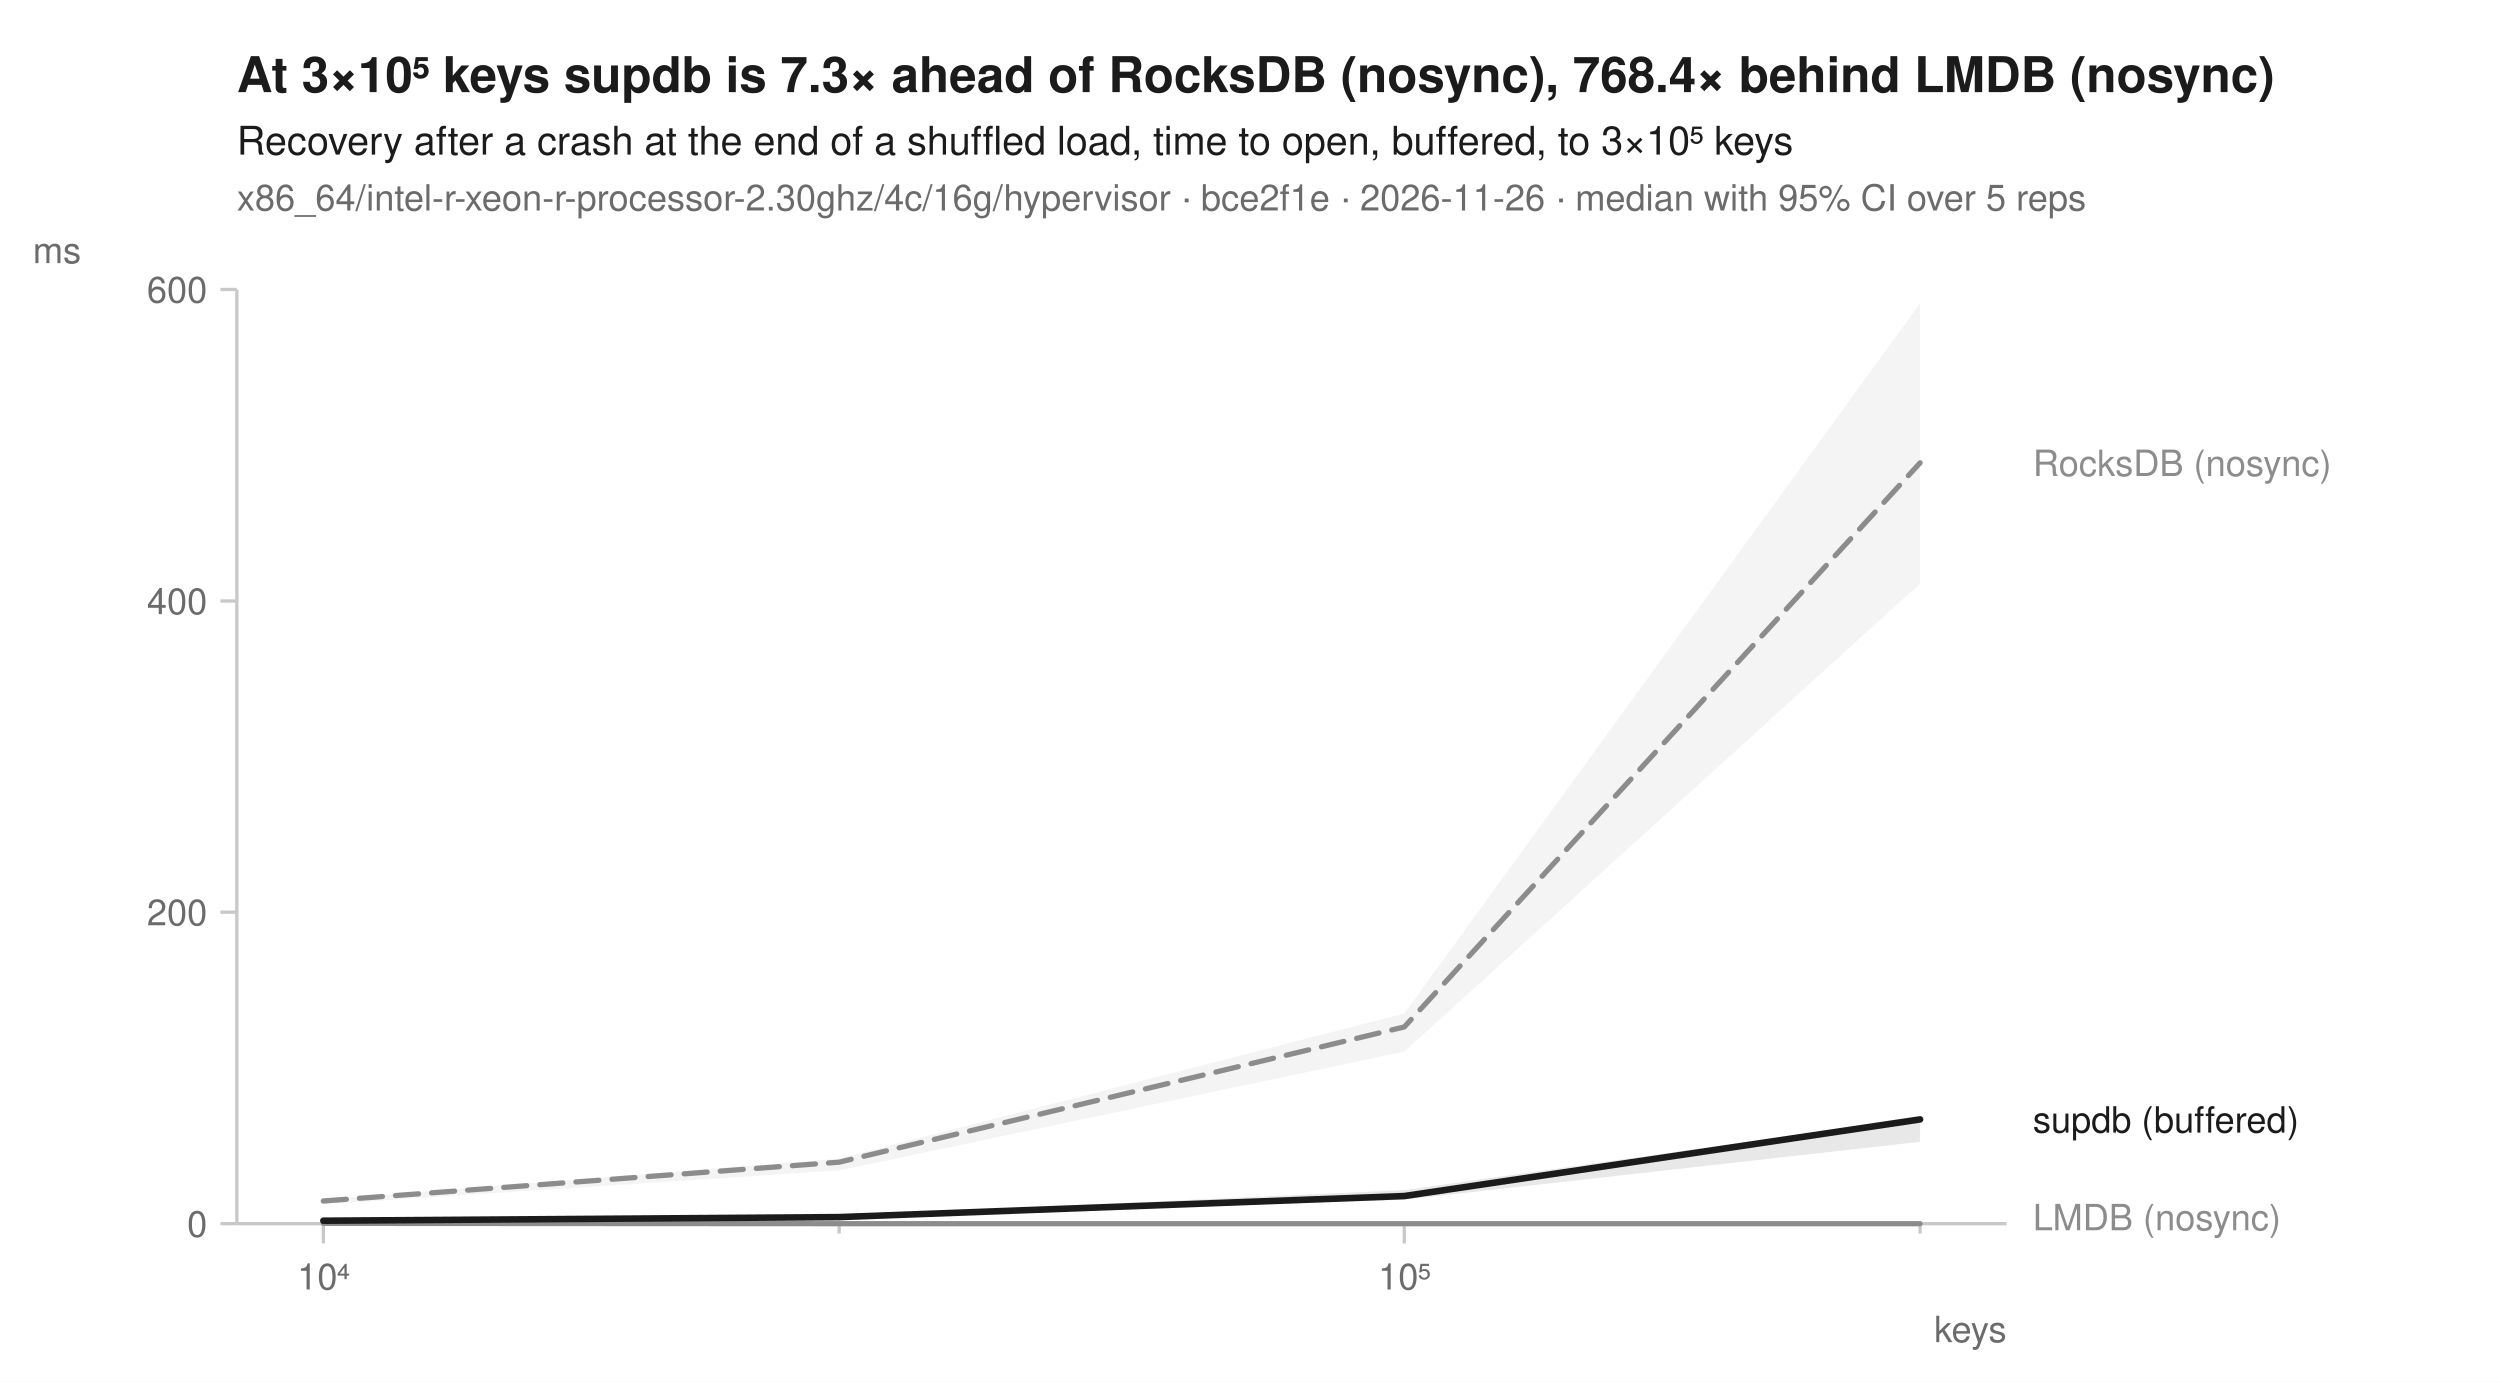
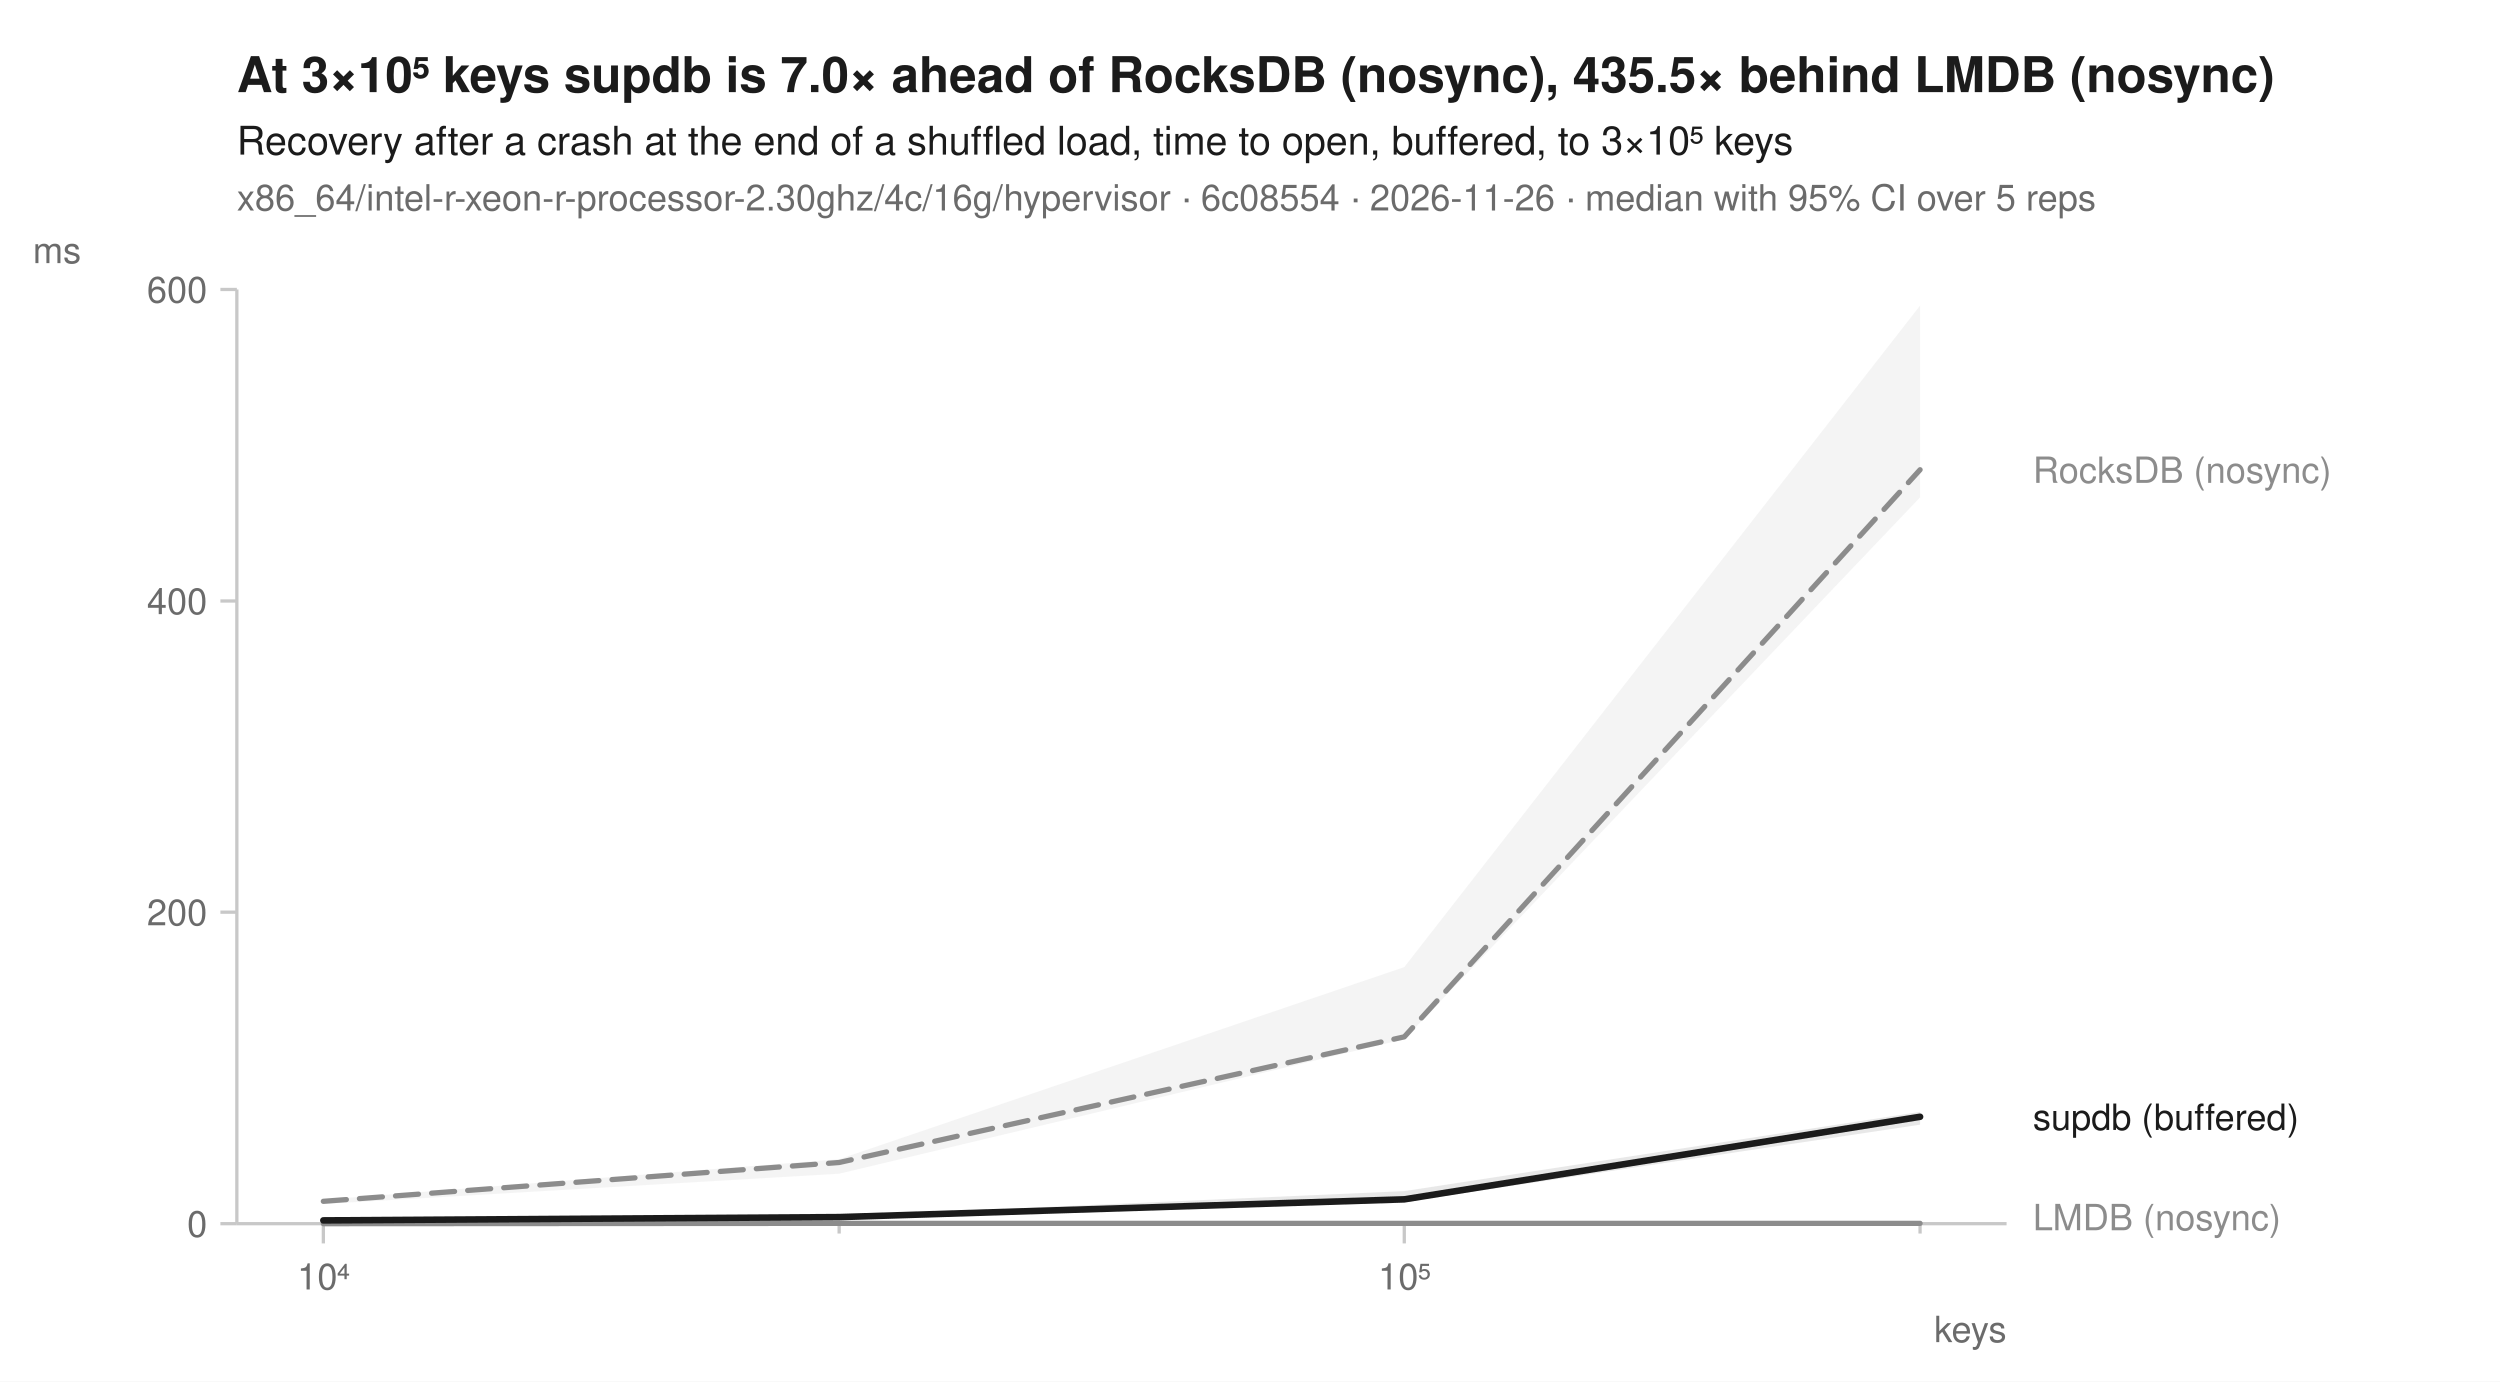
<svg xmlns="http://www.w3.org/2000/svg" width="760" height="420" viewBox="0 0 760 420" font-family="-apple-system, BlinkMacSystemFont, 'Segoe UI', Helvetica, Arial, sans-serif" fill="#1b1b1b">
  <rect width="760" height="420" fill="white" />
-   <text x="72" y="28" font-size="15" font-weight="600">At 3×10⁵ keys supdb is 7.3× ahead of RocksDB (nosync), 768.4× behind LMDB (nosync)</text>
+   <text x="72" y="28" font-size="15" font-weight="600">At 3×10⁵ keys supdb is 7.0× ahead of RocksDB (nosync), 435.5× behind LMDB (nosync)</text>
  <text x="72" y="47" font-size="12">Recovery after a crash at the end of a shuffled load, time to open, buffered, to 3×10⁵ keys</text>
-   <text x="72" y="64" font-size="11" fill="#6b6b6b">x86_64/intel-r-xeon-r-processor-2.30ghz/4c/16g/hypervisor · bce2f1e · 2026-11-26 · median with 95% CI over 5 reps</text>
+   <text x="72" y="64" font-size="11" fill="#6b6b6b">x86_64/intel-r-xeon-r-processor-2.30ghz/4c/16g/hypervisor · 6c08554 · 2026-11-26 · median with 95% CI over 5 reps</text>
  <line x1="72" y1="372" x2="610" y2="372" stroke="#c8c8c8" stroke-width="1" />
  <line x1="72" y1="88" x2="72" y2="372" stroke="#c8c8c8" stroke-width="1" />
  <line x1="98.3" y1="372" x2="98.3" y2="378" stroke="#c8c8c8" stroke-width="1" />
  <text x="98.3" y="392" font-size="11" text-anchor="middle" fill="#6b6b6b">10⁴</text>
  <line x1="255.1" y1="372" x2="255.1" y2="375" stroke="#c8c8c8" stroke-width="1" />
  <line x1="426.9" y1="372" x2="426.9" y2="378" stroke="#c8c8c8" stroke-width="1" />
  <text x="426.9" y="392" font-size="11" text-anchor="middle" fill="#6b6b6b">10⁵</text>
  <line x1="583.7" y1="372" x2="583.7" y2="375" stroke="#c8c8c8" stroke-width="1" />
  <text x="610" y="408" font-size="11" text-anchor="end" fill="#6b6b6b">keys</text>
  <line x1="67" y1="372.0" x2="72" y2="372.0" stroke="#c8c8c8" stroke-width="1" />
  <text x="63" y="376.0" font-size="11" text-anchor="end" fill="#6b6b6b">0</text>
  <line x1="67" y1="277.3" x2="72" y2="277.3" stroke="#c8c8c8" stroke-width="1" />
  <text x="63" y="281.3" font-size="11" text-anchor="end" fill="#6b6b6b">200</text>
  <line x1="67" y1="182.7" x2="72" y2="182.7" stroke="#c8c8c8" stroke-width="1" />
  <text x="63" y="186.7" font-size="11" text-anchor="end" fill="#6b6b6b">400</text>
  <line x1="67" y1="88.0" x2="72" y2="88.0" stroke="#c8c8c8" stroke-width="1" />
  <text x="63" y="92.0" font-size="11" text-anchor="end" fill="#6b6b6b">600</text>
  <text x="10" y="80" font-size="11" text-anchor="start" fill="#6b6b6b">ms</text>
-   <path d="M98.3,364.7 L255.1,352.2 L426.9,308.1 L583.7,92.2 L583.7,177.4 L426.9,319.7 L255.1,355.8 L98.3,366.1 Z" fill="#8c8c8c" fill-opacity="0.10" />
-   <path d="M98.3,371.9 L255.1,371.7 L426.9,372.0 L583.7,371.6 L583.7,372.0 L426.9,372.0 L255.1,372.0 L98.3,372.0 Z" fill="#8c8c8c" fill-opacity="0.10" />
-   <path d="M98.3,371.0 L255.1,369.6 L426.9,361.8 L583.7,339.7 L583.7,347.1 L426.9,364.7 L255.1,370.3 L98.3,371.3 Z" fill="#1b1b1b" fill-opacity="0.10" />
-   <path d="M98.3,365.1 L255.1,353.3 L426.9,312.2 L583.7,140.7 " fill="none" stroke="#8c8c8c" stroke-width="1.6" stroke-linejoin="round" stroke-linecap="round" stroke-dasharray="7,4" />
-   <path d="M98.3,371.9 L255.1,372.0 L426.9,372.0 L583.7,372.0 " fill="none" stroke="#8c8c8c" stroke-width="1.6" stroke-linejoin="round" stroke-linecap="round" />
-   <path d="M98.3,371.1 L255.1,370.0 L426.9,363.6 L583.7,340.3 " fill="none" stroke="#1b1b1b" stroke-width="2" stroke-linejoin="round" stroke-linecap="round" />
-   <text x="618.0" y="144.7" font-size="11" fill="#8c8c8c">RocksDB (nosync)</text>
-   <text x="618.0" y="344.3" font-size="11" fill="#1b1b1b">supdb (buffered)</text>
+   <path d="M98.3,364.7 L255.1,352.4 L426.9,294.0 L583.7,92.9 L583.7,151.2 L426.9,315.9 L255.1,356.8 L98.3,366.0 Z" fill="#8c8c8c" fill-opacity="0.10" />
+   <path d="M98.3,371.9 L255.1,371.9 L426.9,371.6 L583.7,371.9 L583.7,371.9 L426.9,371.9 L255.1,372.0 L98.3,372.0 Z" fill="#8c8c8c" fill-opacity="0.10" />
+   <path d="M98.3,370.7 L255.1,369.7 L426.9,362.1 L583.7,338.0 L583.7,341.9 L426.9,365.4 L255.1,370.2 L98.3,371.3 Z" fill="#1b1b1b" fill-opacity="0.10" />
+   <path d="M98.3,365.2 L255.1,353.4 L426.9,315.2 L583.7,142.8 " fill="none" stroke="#8c8c8c" stroke-width="1.6" stroke-linejoin="round" stroke-linecap="round" stroke-dasharray="7,4" />
+   <path d="M98.3,372.0 L255.1,371.9 L426.9,371.9 L583.7,371.9 " fill="none" stroke="#8c8c8c" stroke-width="1.6" stroke-linejoin="round" stroke-linecap="round" />
+   <path d="M98.3,371.0 L255.1,370.0 L426.9,364.6 L583.7,339.5 " fill="none" stroke="#1b1b1b" stroke-width="2" stroke-linejoin="round" stroke-linecap="round" />
+   <text x="618.0" y="146.8" font-size="11" fill="#8c8c8c">RocksDB (nosync)</text>
+   <text x="618.0" y="343.5" font-size="11" fill="#1b1b1b">supdb (buffered)</text>
  <text x="618.0" y="374.0" font-size="11" fill="#8c8c8c">LMDB (nosync)</text>
</svg>
